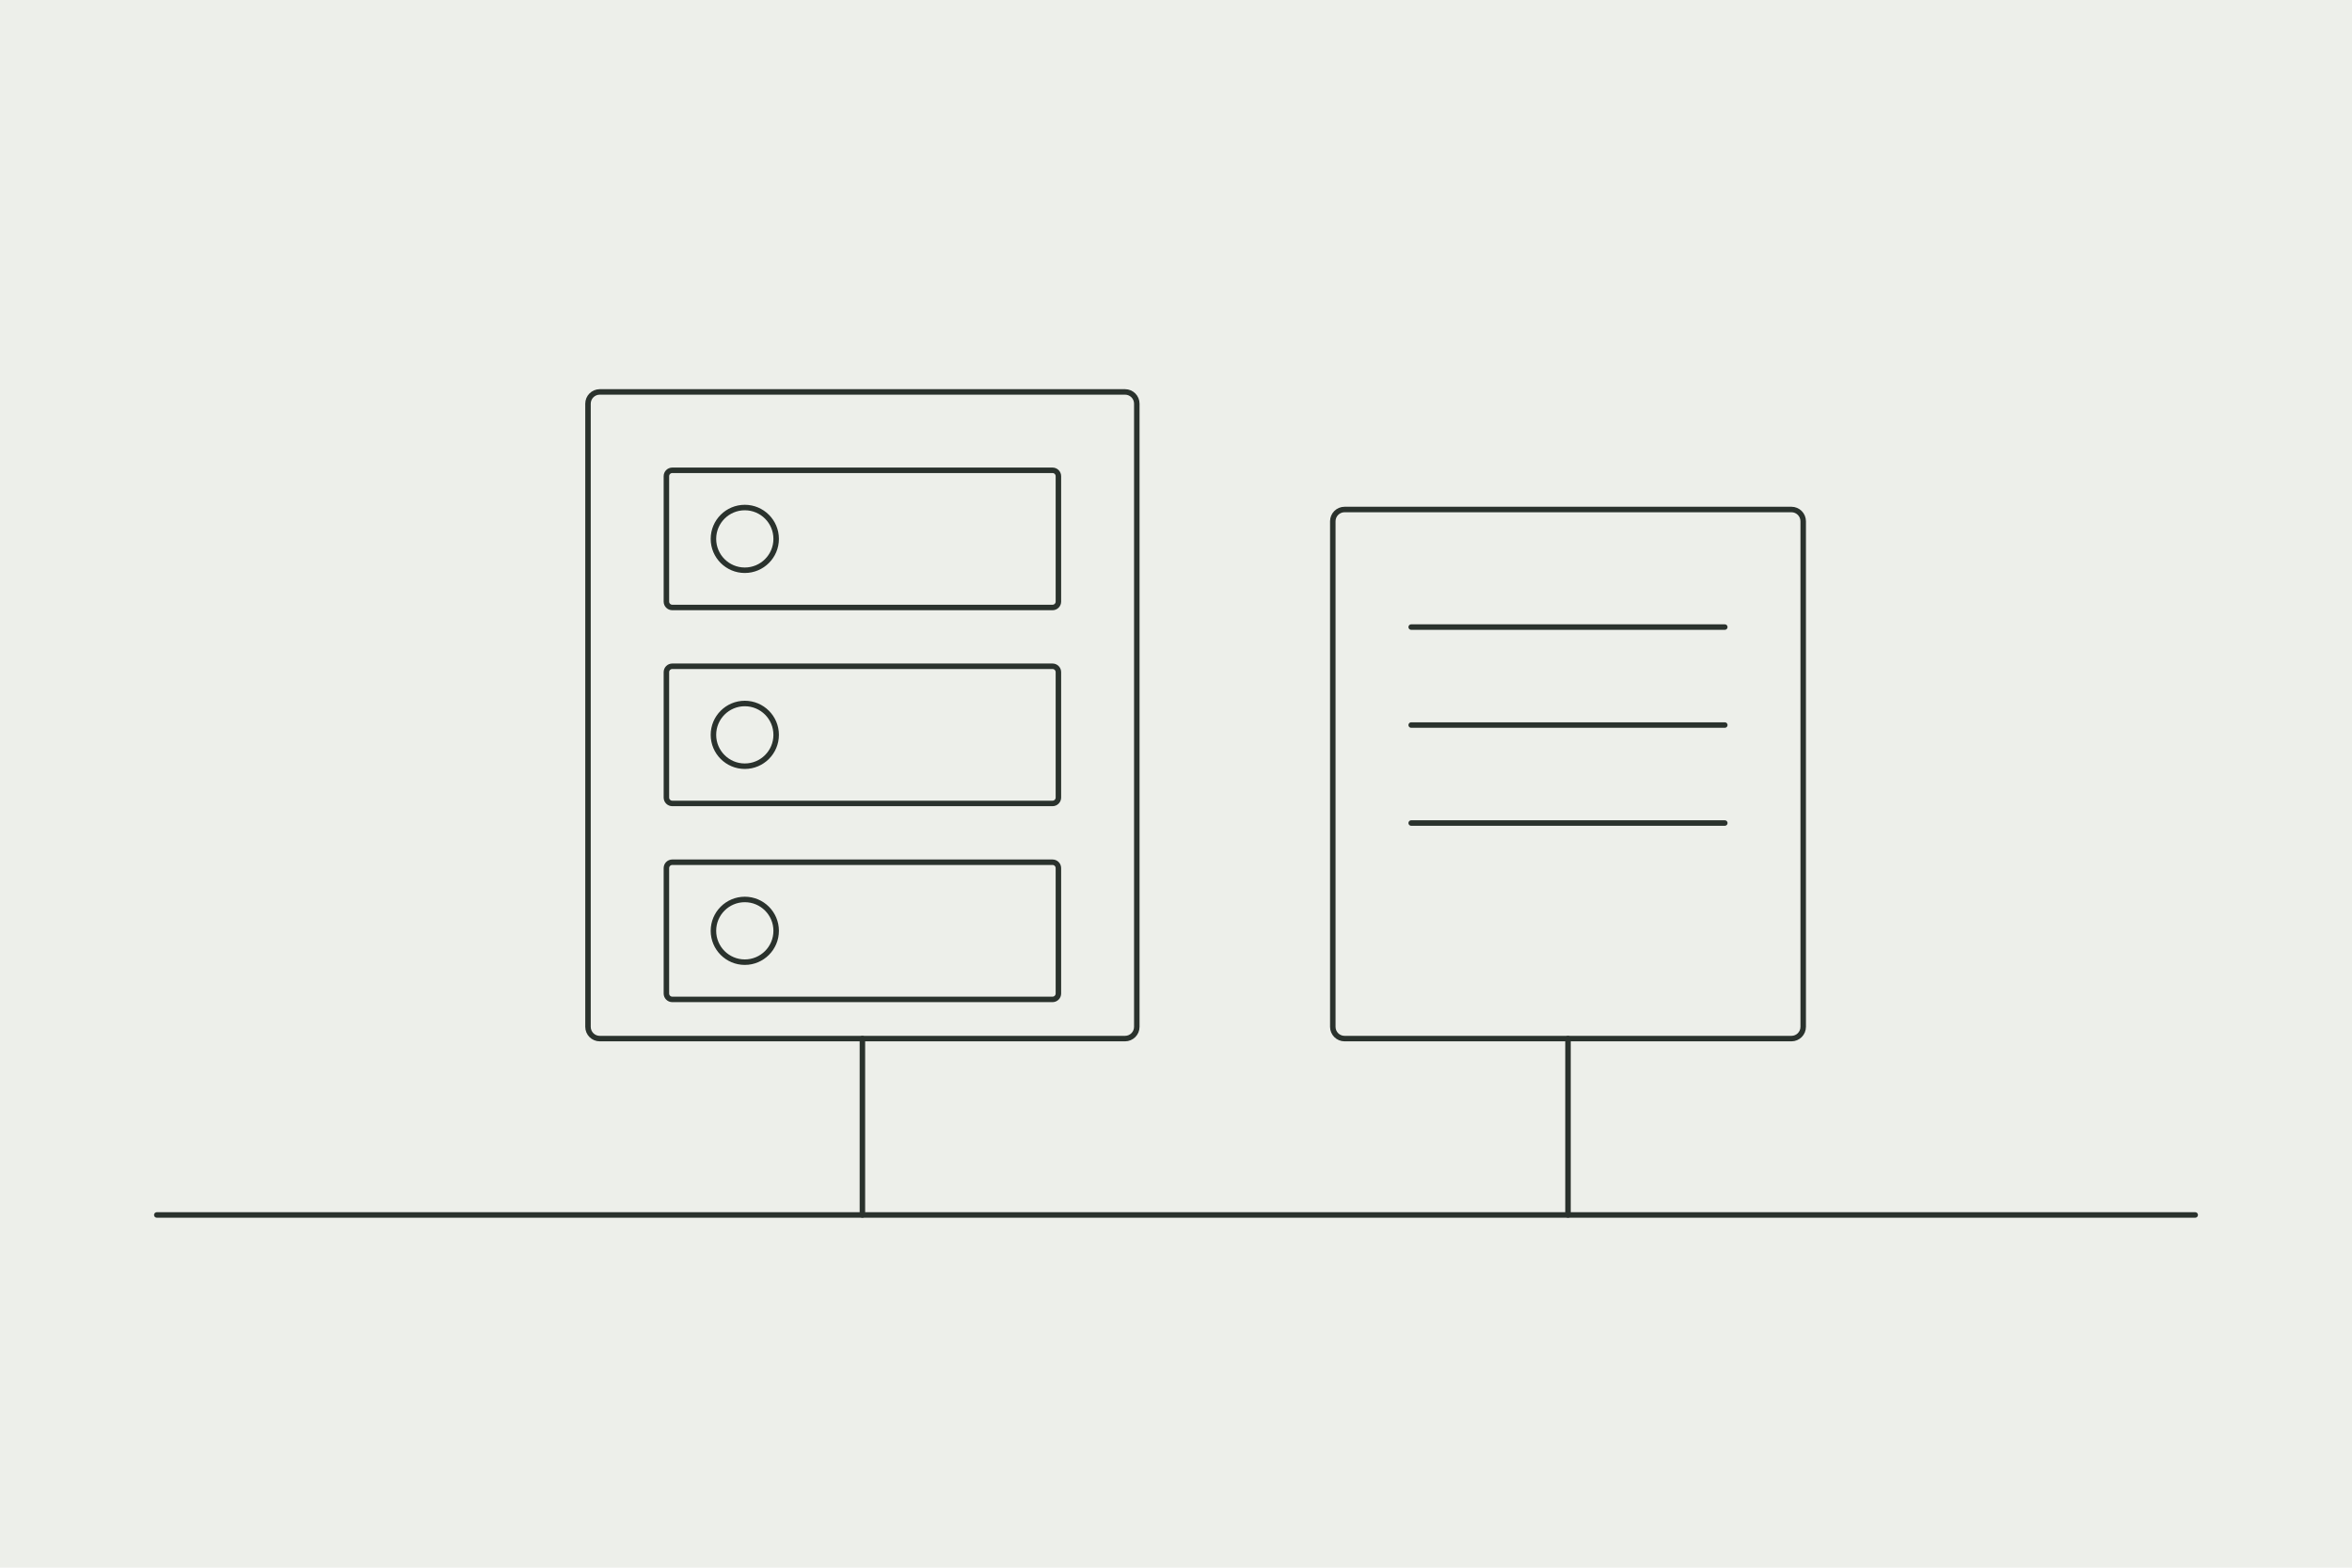
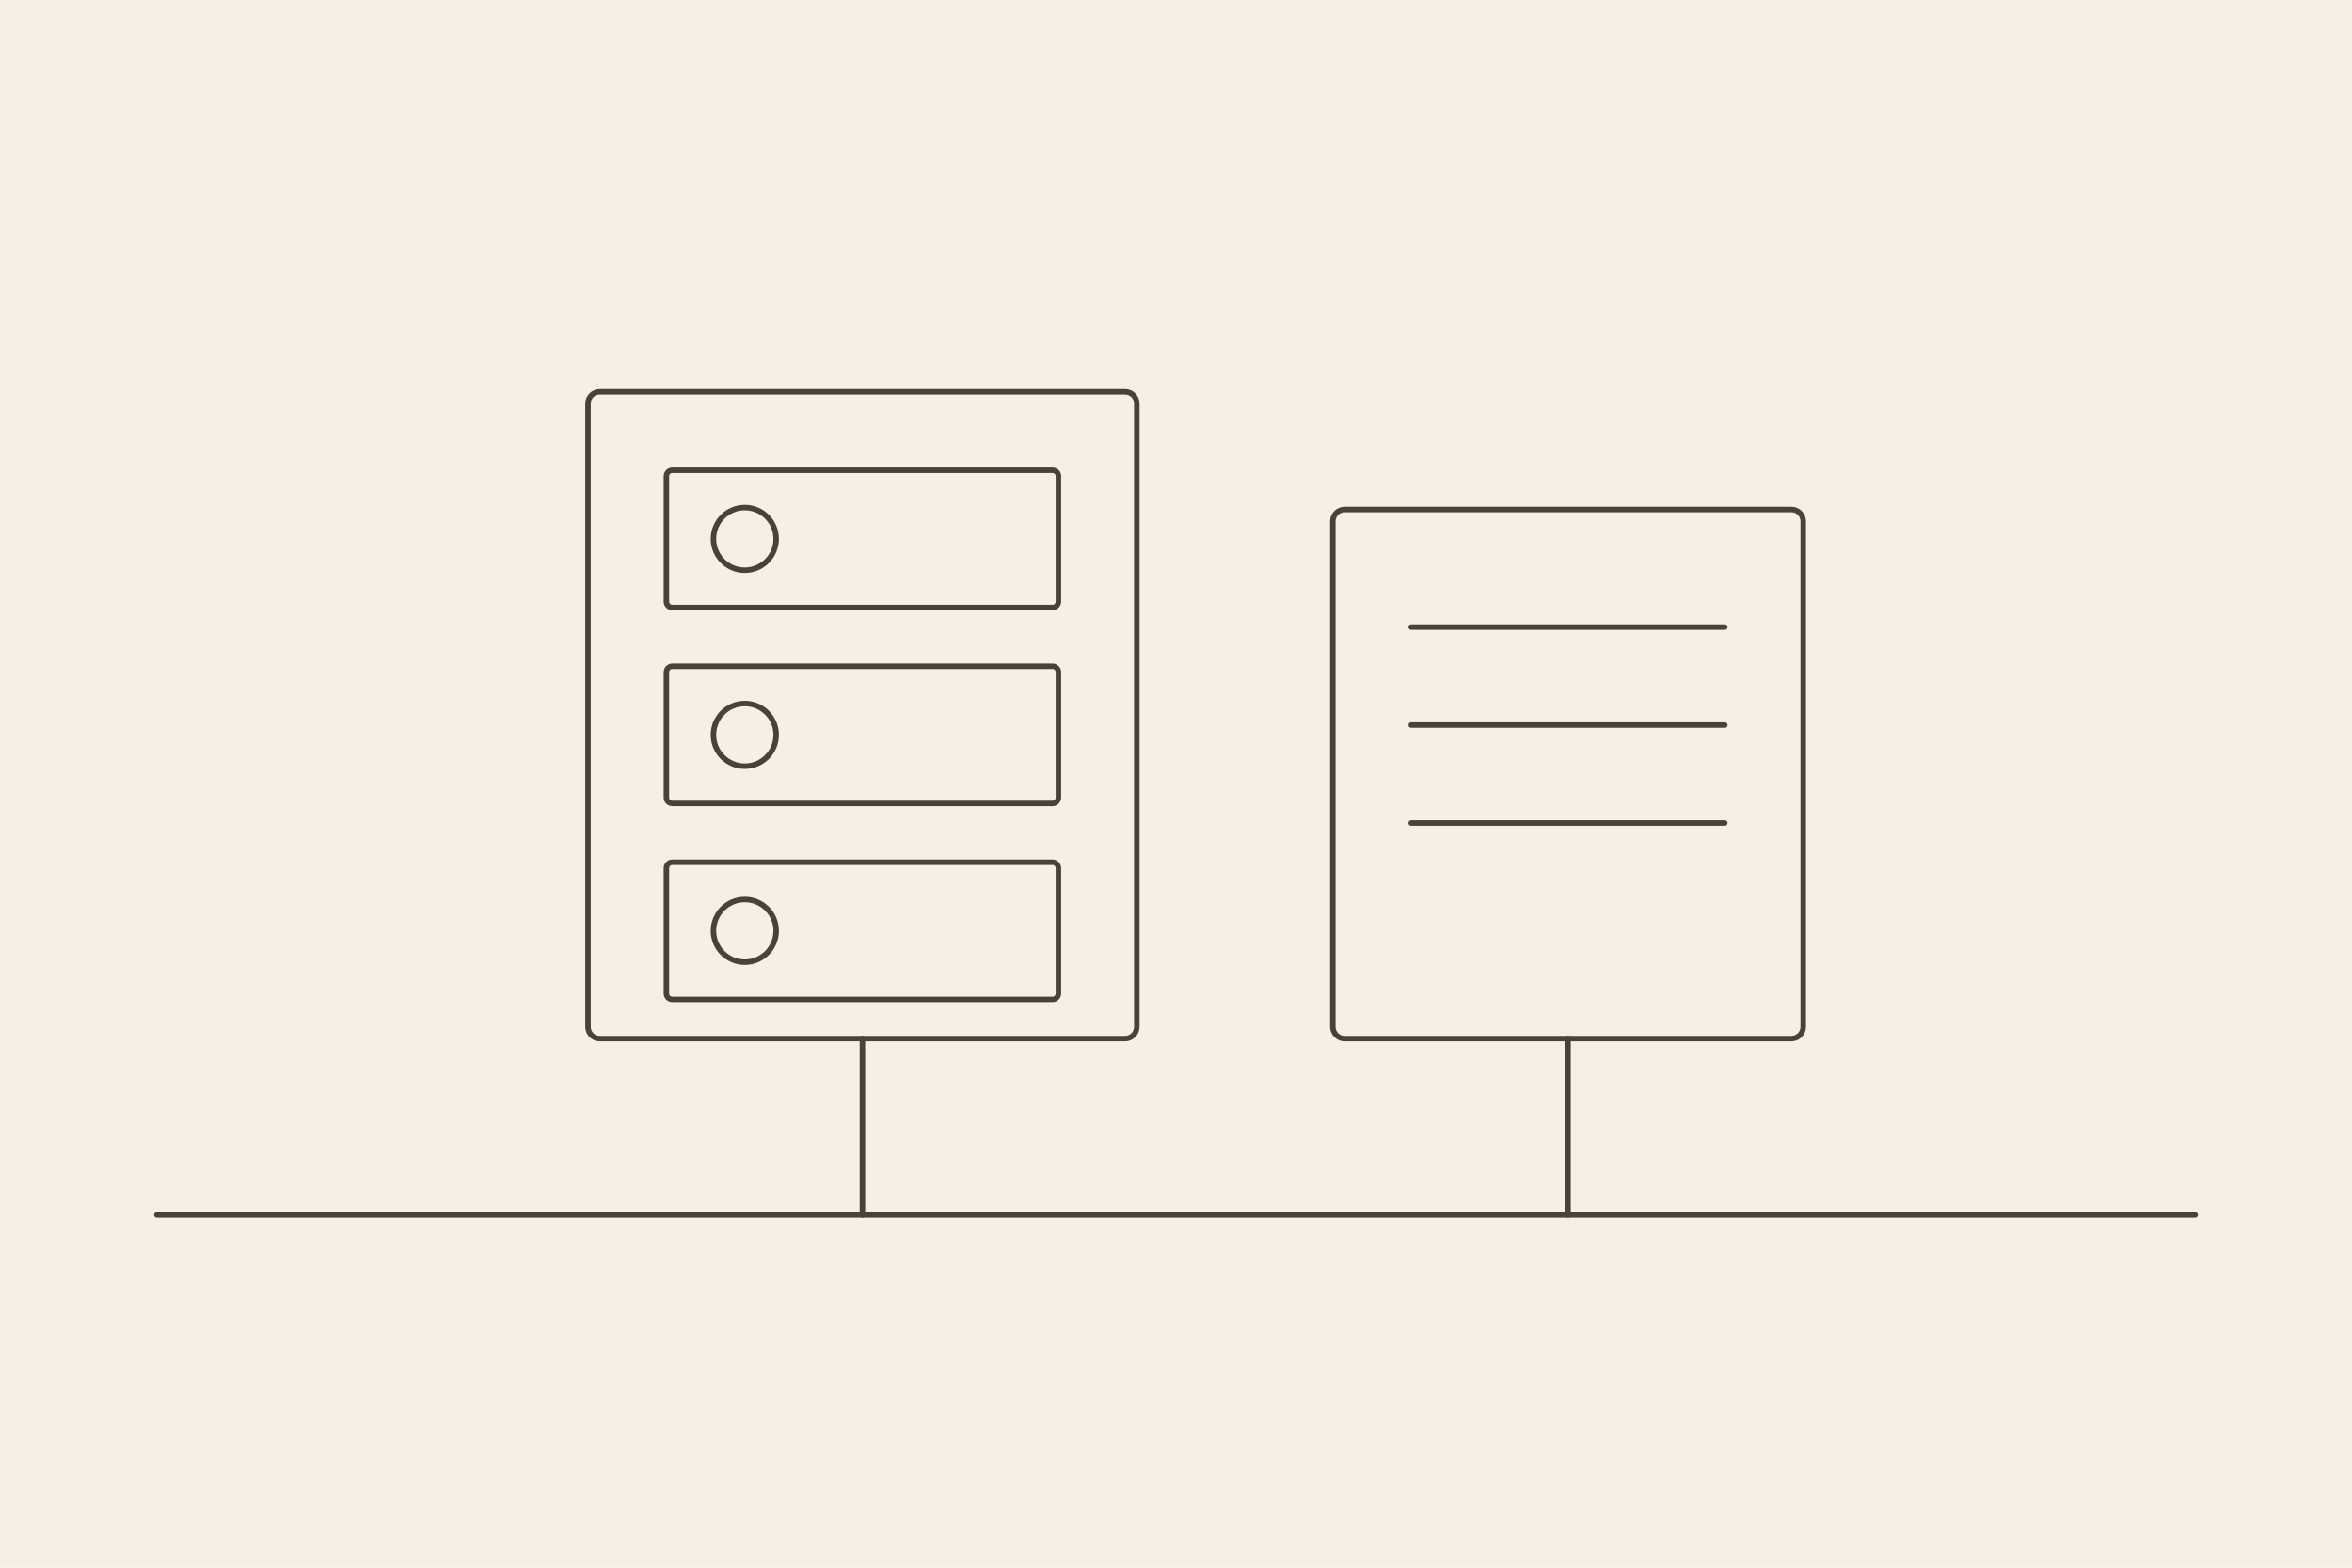
<svg xmlns="http://www.w3.org/2000/svg" viewBox="0 0 1200 800" width="100%" height="100%" preserveAspectRatio="xMidYMid slice" role="img" aria-label="Zählerschrank und Heizungsanlage">
-   <rect width="1200" height="800" fill="#EDEFEA" />
-   <g fill="none" stroke="#2A322D" stroke-width="2.8" stroke-linecap="round" stroke-linejoin="round">
+   <rect width="1200" height="800" fill="#F5EFE6" />
+   <g fill="none" stroke="#4A4238" stroke-width="2.8" stroke-linecap="round" stroke-linejoin="round">
    <path d="M80 620H1120" />
    <rect x="300" y="200" width="280" height="330" rx="6" />
    <rect x="340" y="240" width="200" height="70" rx="3" />
    <circle cx="380" cy="275" r="16" />
    <rect x="340" y="340" width="200" height="70" rx="3" />
    <circle cx="380" cy="375" r="16" />
    <rect x="340" y="440" width="200" height="70" rx="3" />
    <circle cx="380" cy="475" r="16" />
    <path d="M440 530v90" />
    <rect x="680" y="260" width="240" height="270" rx="6" />
    <path d="M720 320h160M720 370h160M720 420h160" />
    <path d="M800 530v90" />
  </g>
</svg>
